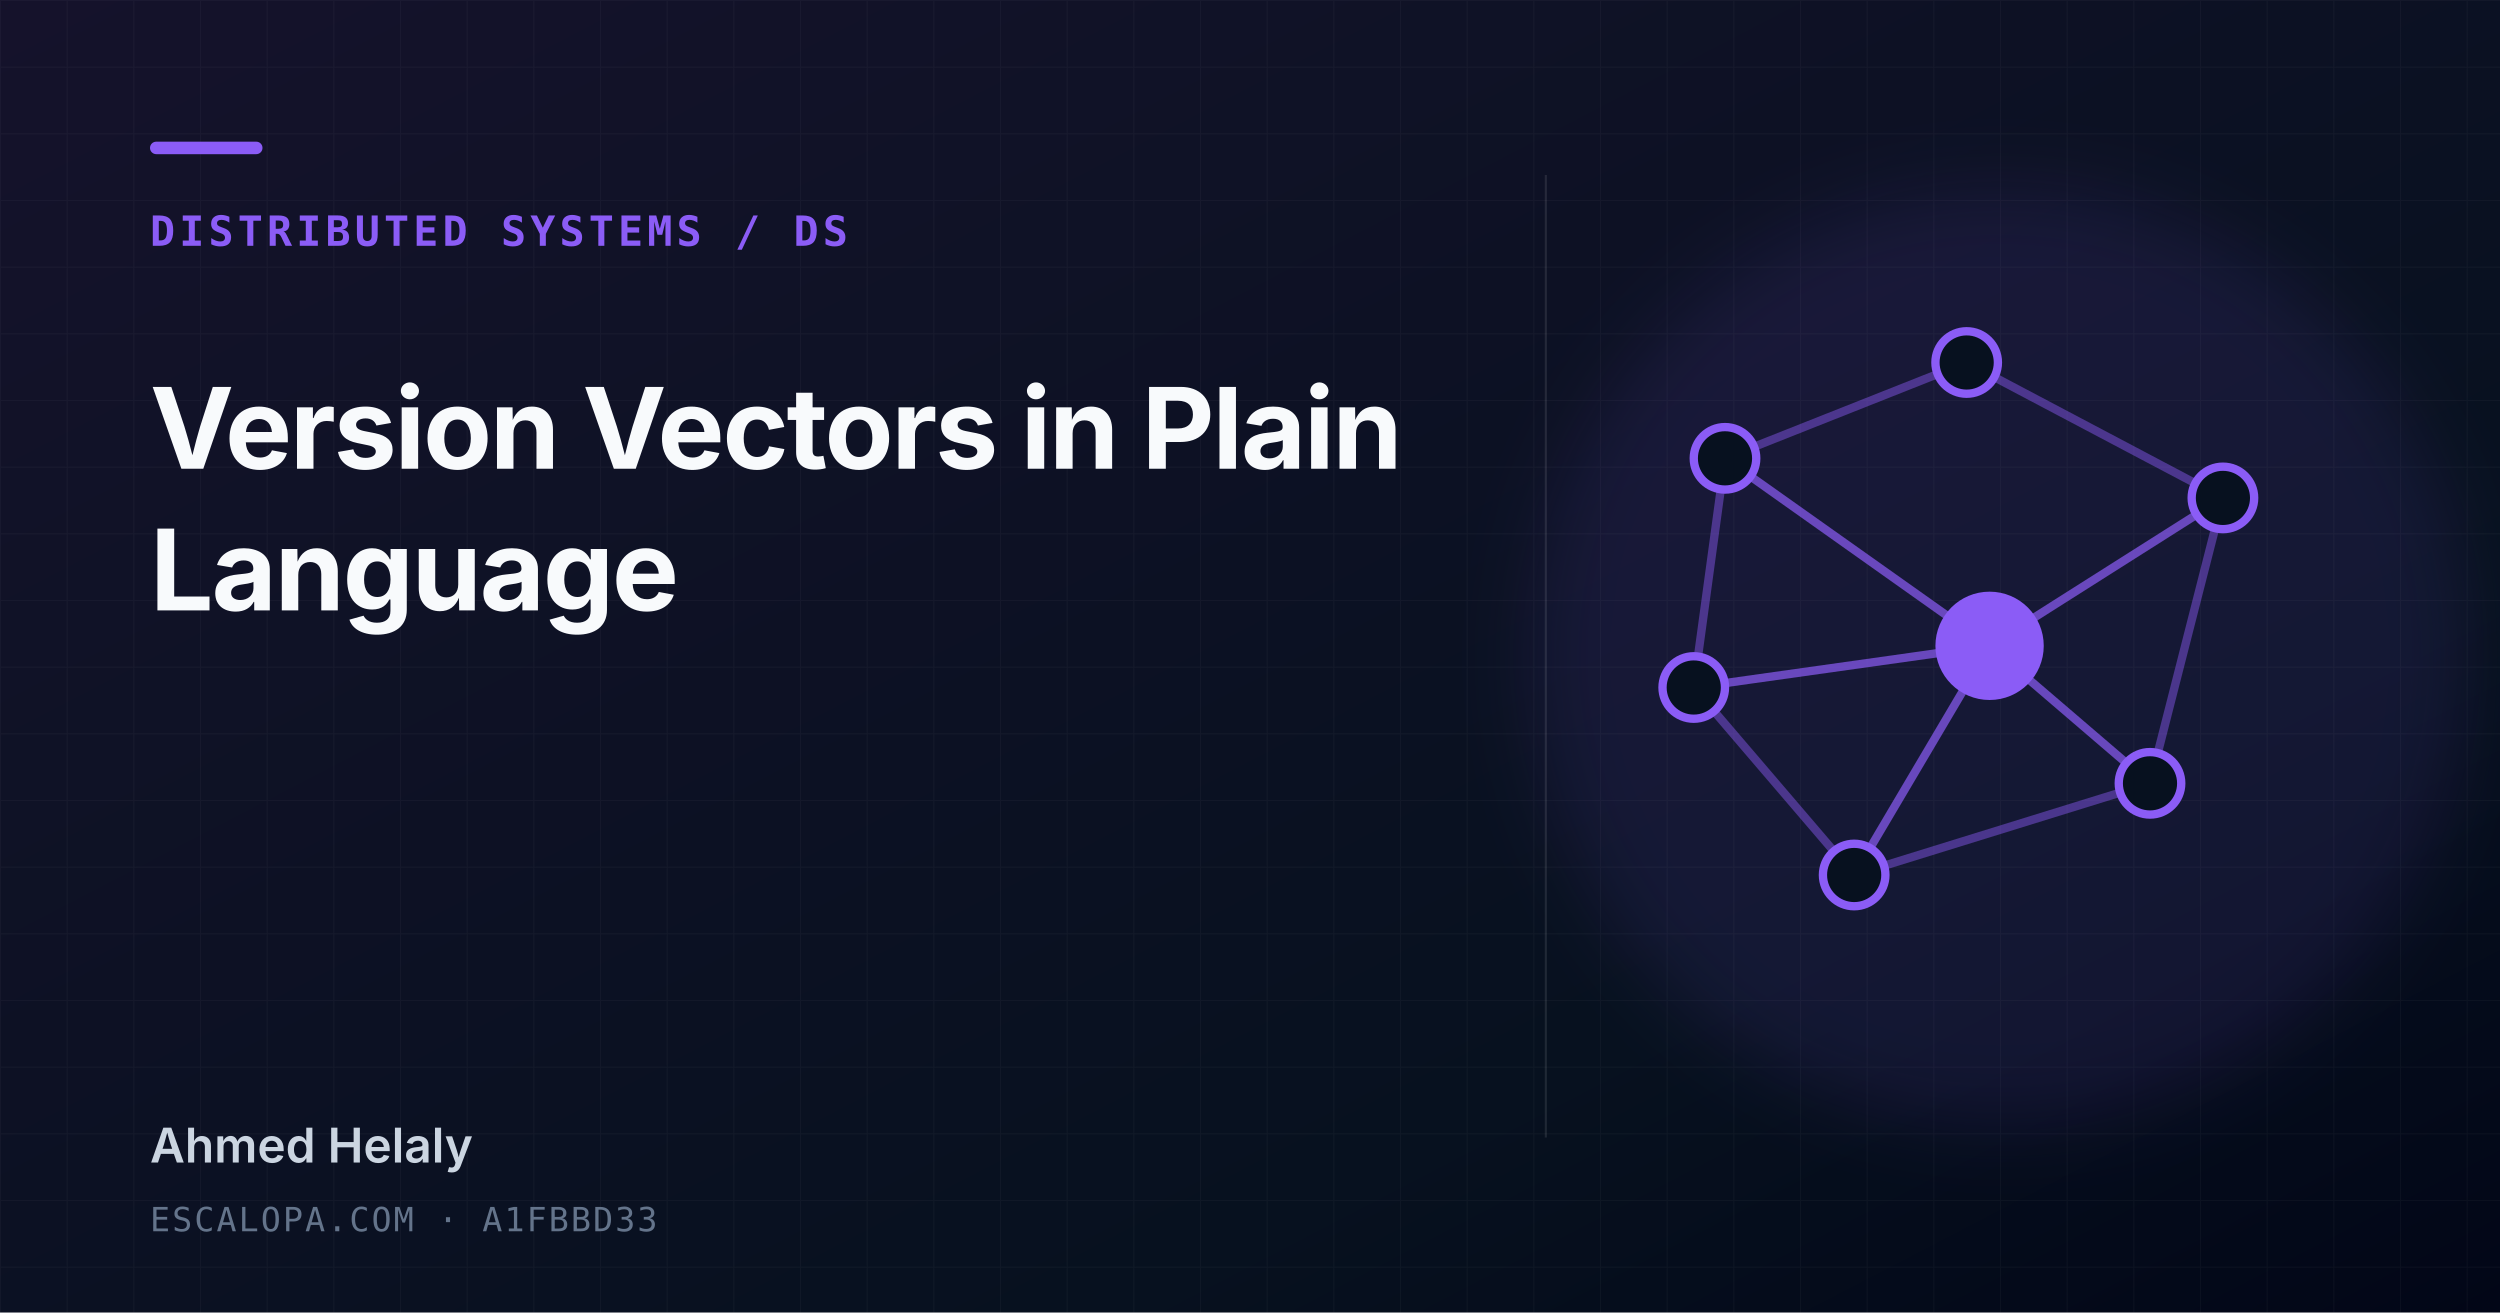
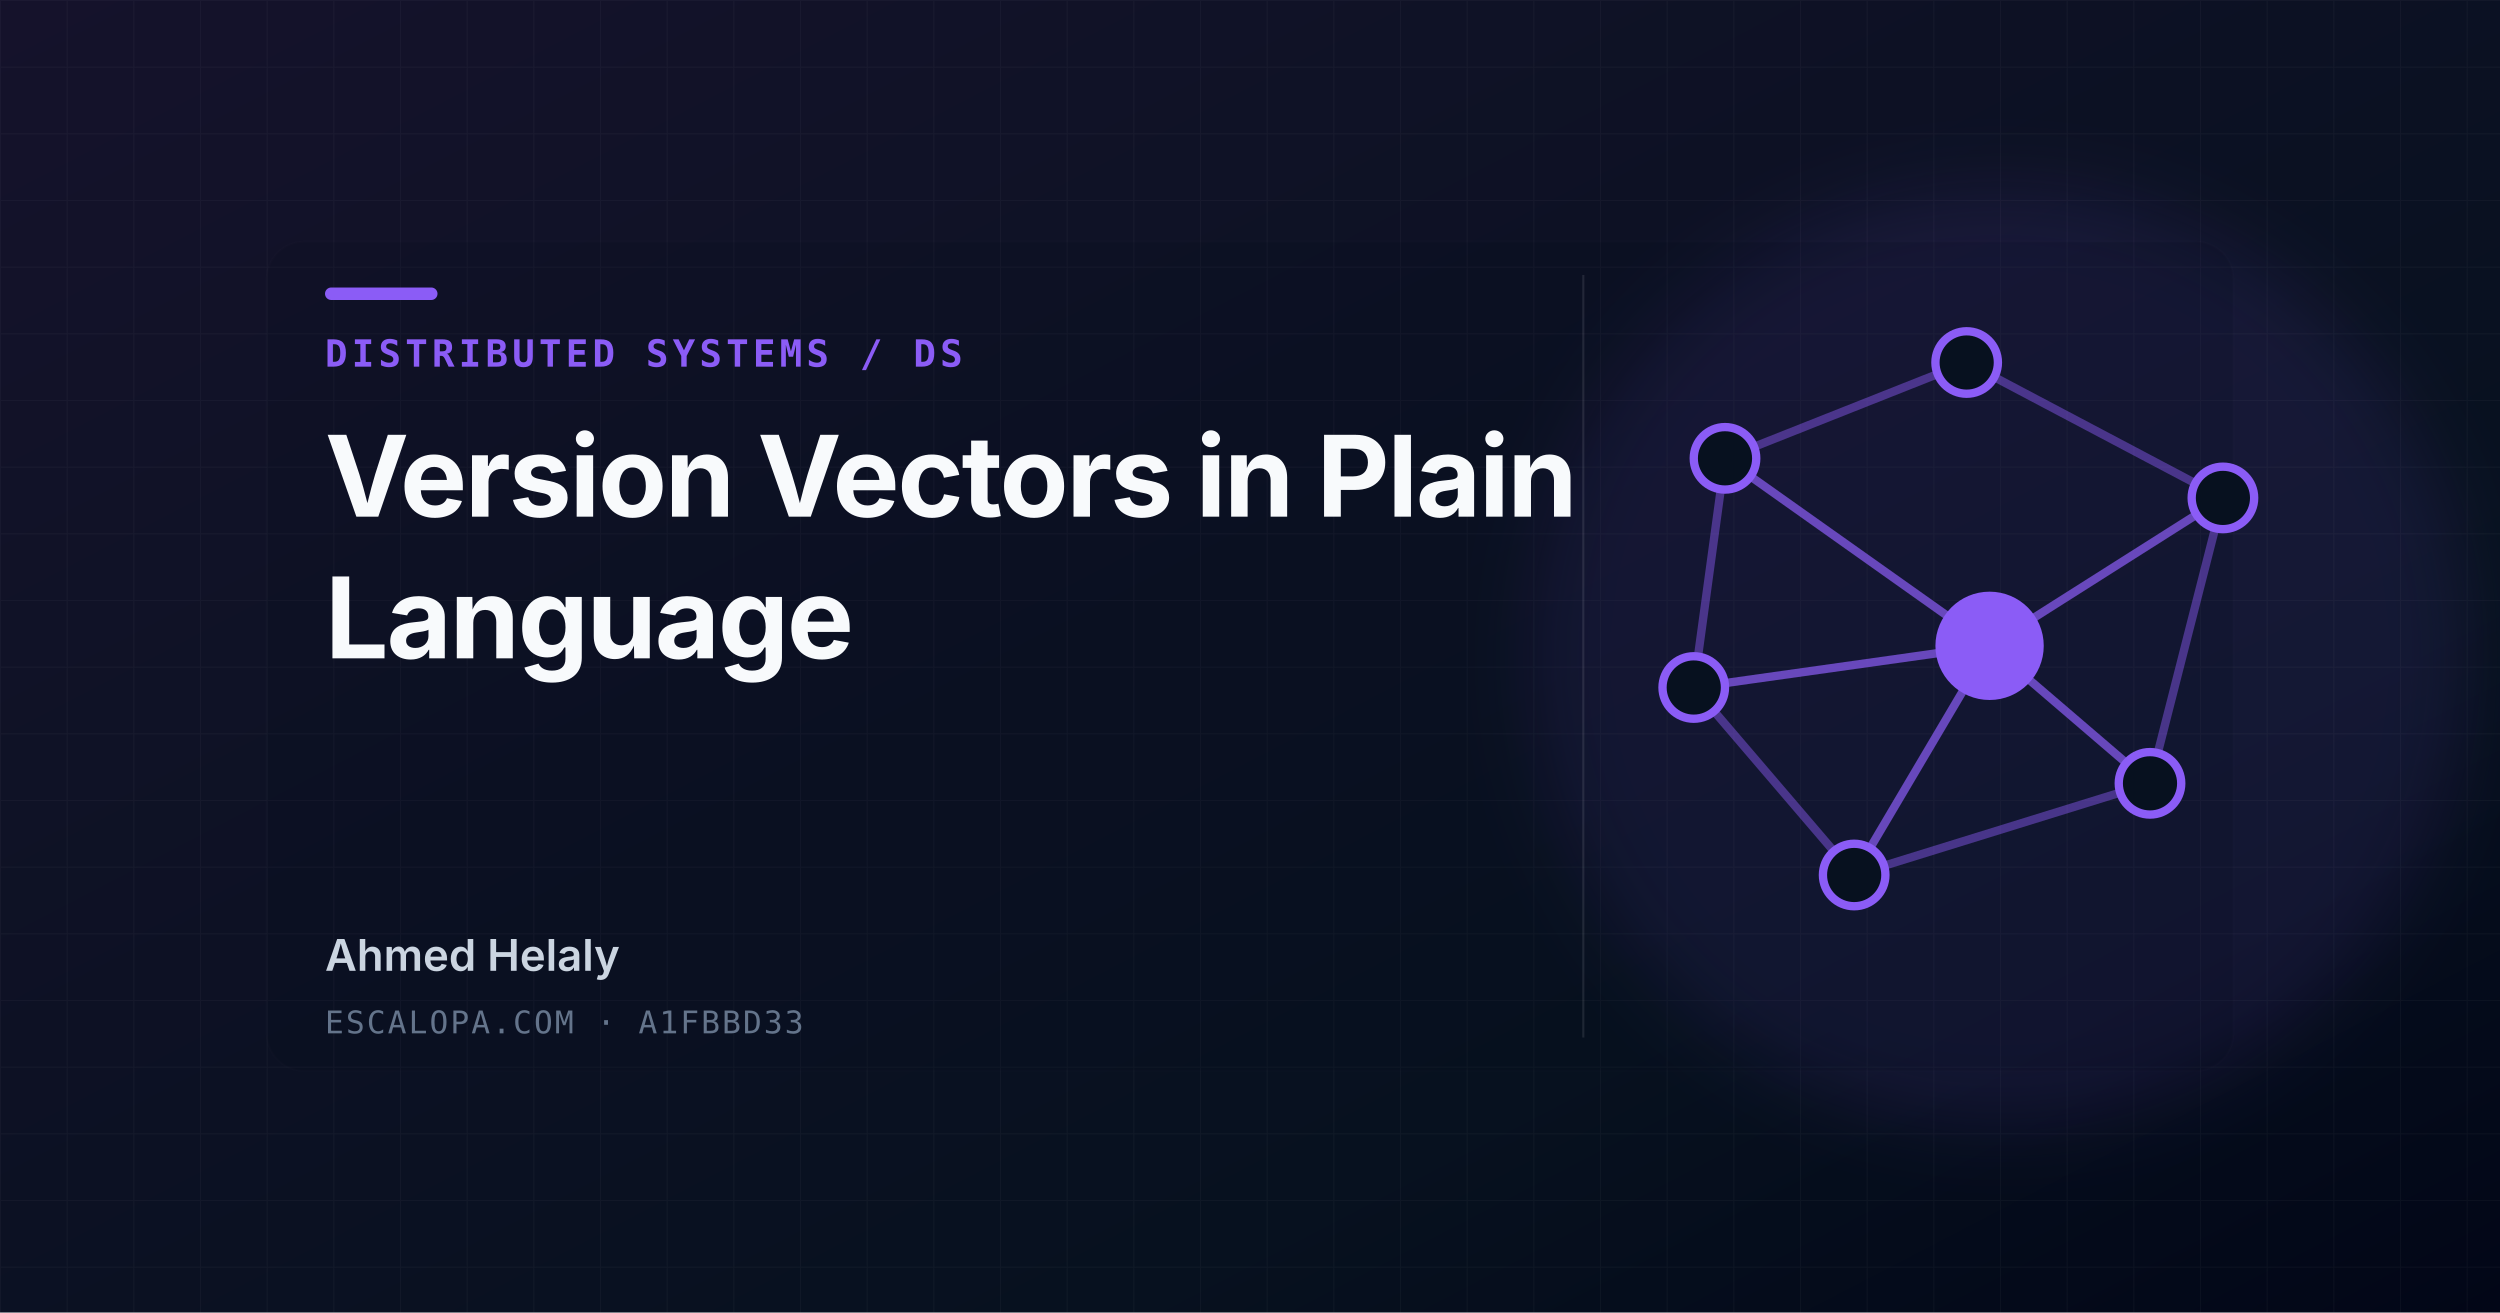
<svg xmlns="http://www.w3.org/2000/svg" width="1200" height="630" viewBox="0 0 1200 630" role="img" aria-label="Version Vectors in Plain Language">
  <defs>
    <linearGradient id="g" x1="0" y1="0" x2="1" y2="1">
      <stop stop-color="#15122b" />
      <stop offset=".72" stop-color="#07111f" />
      <stop offset="1" stop-color="#020617" />
    </linearGradient>
    <pattern id="grid" width="32" height="32" patternUnits="userSpaceOnUse">
      <path d="M32 0H0v32" fill="none" stroke="#fff" stroke-width="1" opacity=".035" />
    </pattern>
    <filter id="glow">
      <feGaussianBlur stdDeviation="18" />
    </filter>
  </defs>
  <rect width="1200" height="630" fill="url(#g)" />
  <rect width="1200" height="630" fill="url(#grid)" />
  <circle cx="960" cy="315" r="225" fill="#8b5cf6" opacity=".10" filter="url(#glow)" />
-   <path d="M742 84v462" stroke="#fff" stroke-width="1" opacity=".1" />
-   <rect x="72" y="68" width="54" height="6" rx="3" fill="#8b5cf6" />
-   <text x="72" y="118" fill="#8b5cf6" font-family="ui-monospace,SFMono-Regular,monospace" font-size="20" font-weight="700" letter-spacing="2">DISTRIBUTED SYSTEMS / DS</text>
-   <text x="72" y="225" fill="#f8fafc" font-family="Inter,Arial,sans-serif" font-size="54" font-weight="720" letter-spacing="-1">
-     <tspan x="72" dy="0">Version Vectors in Plain</tspan>
-     <tspan x="72" dy="68">Language</tspan>
+   <rect x="128" y="116" width="944" height="398" rx="18" fill="#020617" opacity=".13" stroke="#fff" stroke-width="1" stroke-opacity=".05" />
+   <path d="M760 132v366" stroke="#fff" stroke-width="1" opacity=".1" />
+   <rect x="156" y="138" width="54" height="6" rx="3" fill="#8b5cf6" />
+   <text x="156" y="176" fill="#8b5cf6" font-family="ui-monospace,SFMono-Regular,monospace" font-size="18" font-weight="700" letter-spacing="2">DISTRIBUTED SYSTEMS / DS</text>
+   <text x="156" y="248" fill="#f8fafc" font-family="Inter,Arial,sans-serif" font-size="54" font-weight="720" letter-spacing="-1">
+     <tspan x="156" dy="0">Version Vectors in Plain</tspan>
+     <tspan x="156" dy="68">Language</tspan>
  </text>
  <g fill="#07111f" stroke="#8b5cf6" stroke-width="4">
    <path d="M828 220 944 174 1067 239 1032 376 890 420 813 330Z" fill="none" opacity=".45" />
    <path d="M828 220 955 310 1067 239M955 310 1032 376M955 310 890 420M813 330 955 310" fill="none" opacity=".7" />
    <circle cx="828" cy="220" r="15" />
    <circle cx="944" cy="174" r="15" />
    <circle cx="1067" cy="239" r="15" />
    <circle cx="1032" cy="376" r="15" />
    <circle cx="890" cy="420" r="15" />
    <circle cx="813" cy="330" r="15" />
    <circle cx="955" cy="310" r="24" fill="#8b5cf6" />
  </g>
-   <text x="72" y="558" fill="#cbd5e1" font-family="Inter,Arial,sans-serif" font-size="23" font-weight="600">Ahmed Helaly</text>
-   <text x="72" y="591" fill="#64748b" font-family="ui-monospace,SFMono-Regular,monospace" font-size="16" letter-spacing="1">ESCALOPA.COM  ·  A1FBBD33</text>
+   <text x="156" y="466" fill="#cbd5e1" font-family="Inter,Arial,sans-serif" font-size="21" font-weight="600">Ahmed Helaly</text>
+   <text x="156" y="496" fill="#64748b" font-family="ui-monospace,SFMono-Regular,monospace" font-size="15" letter-spacing="1">ESCALOPA.COM  ·  A1FBBD33</text>
</svg>
